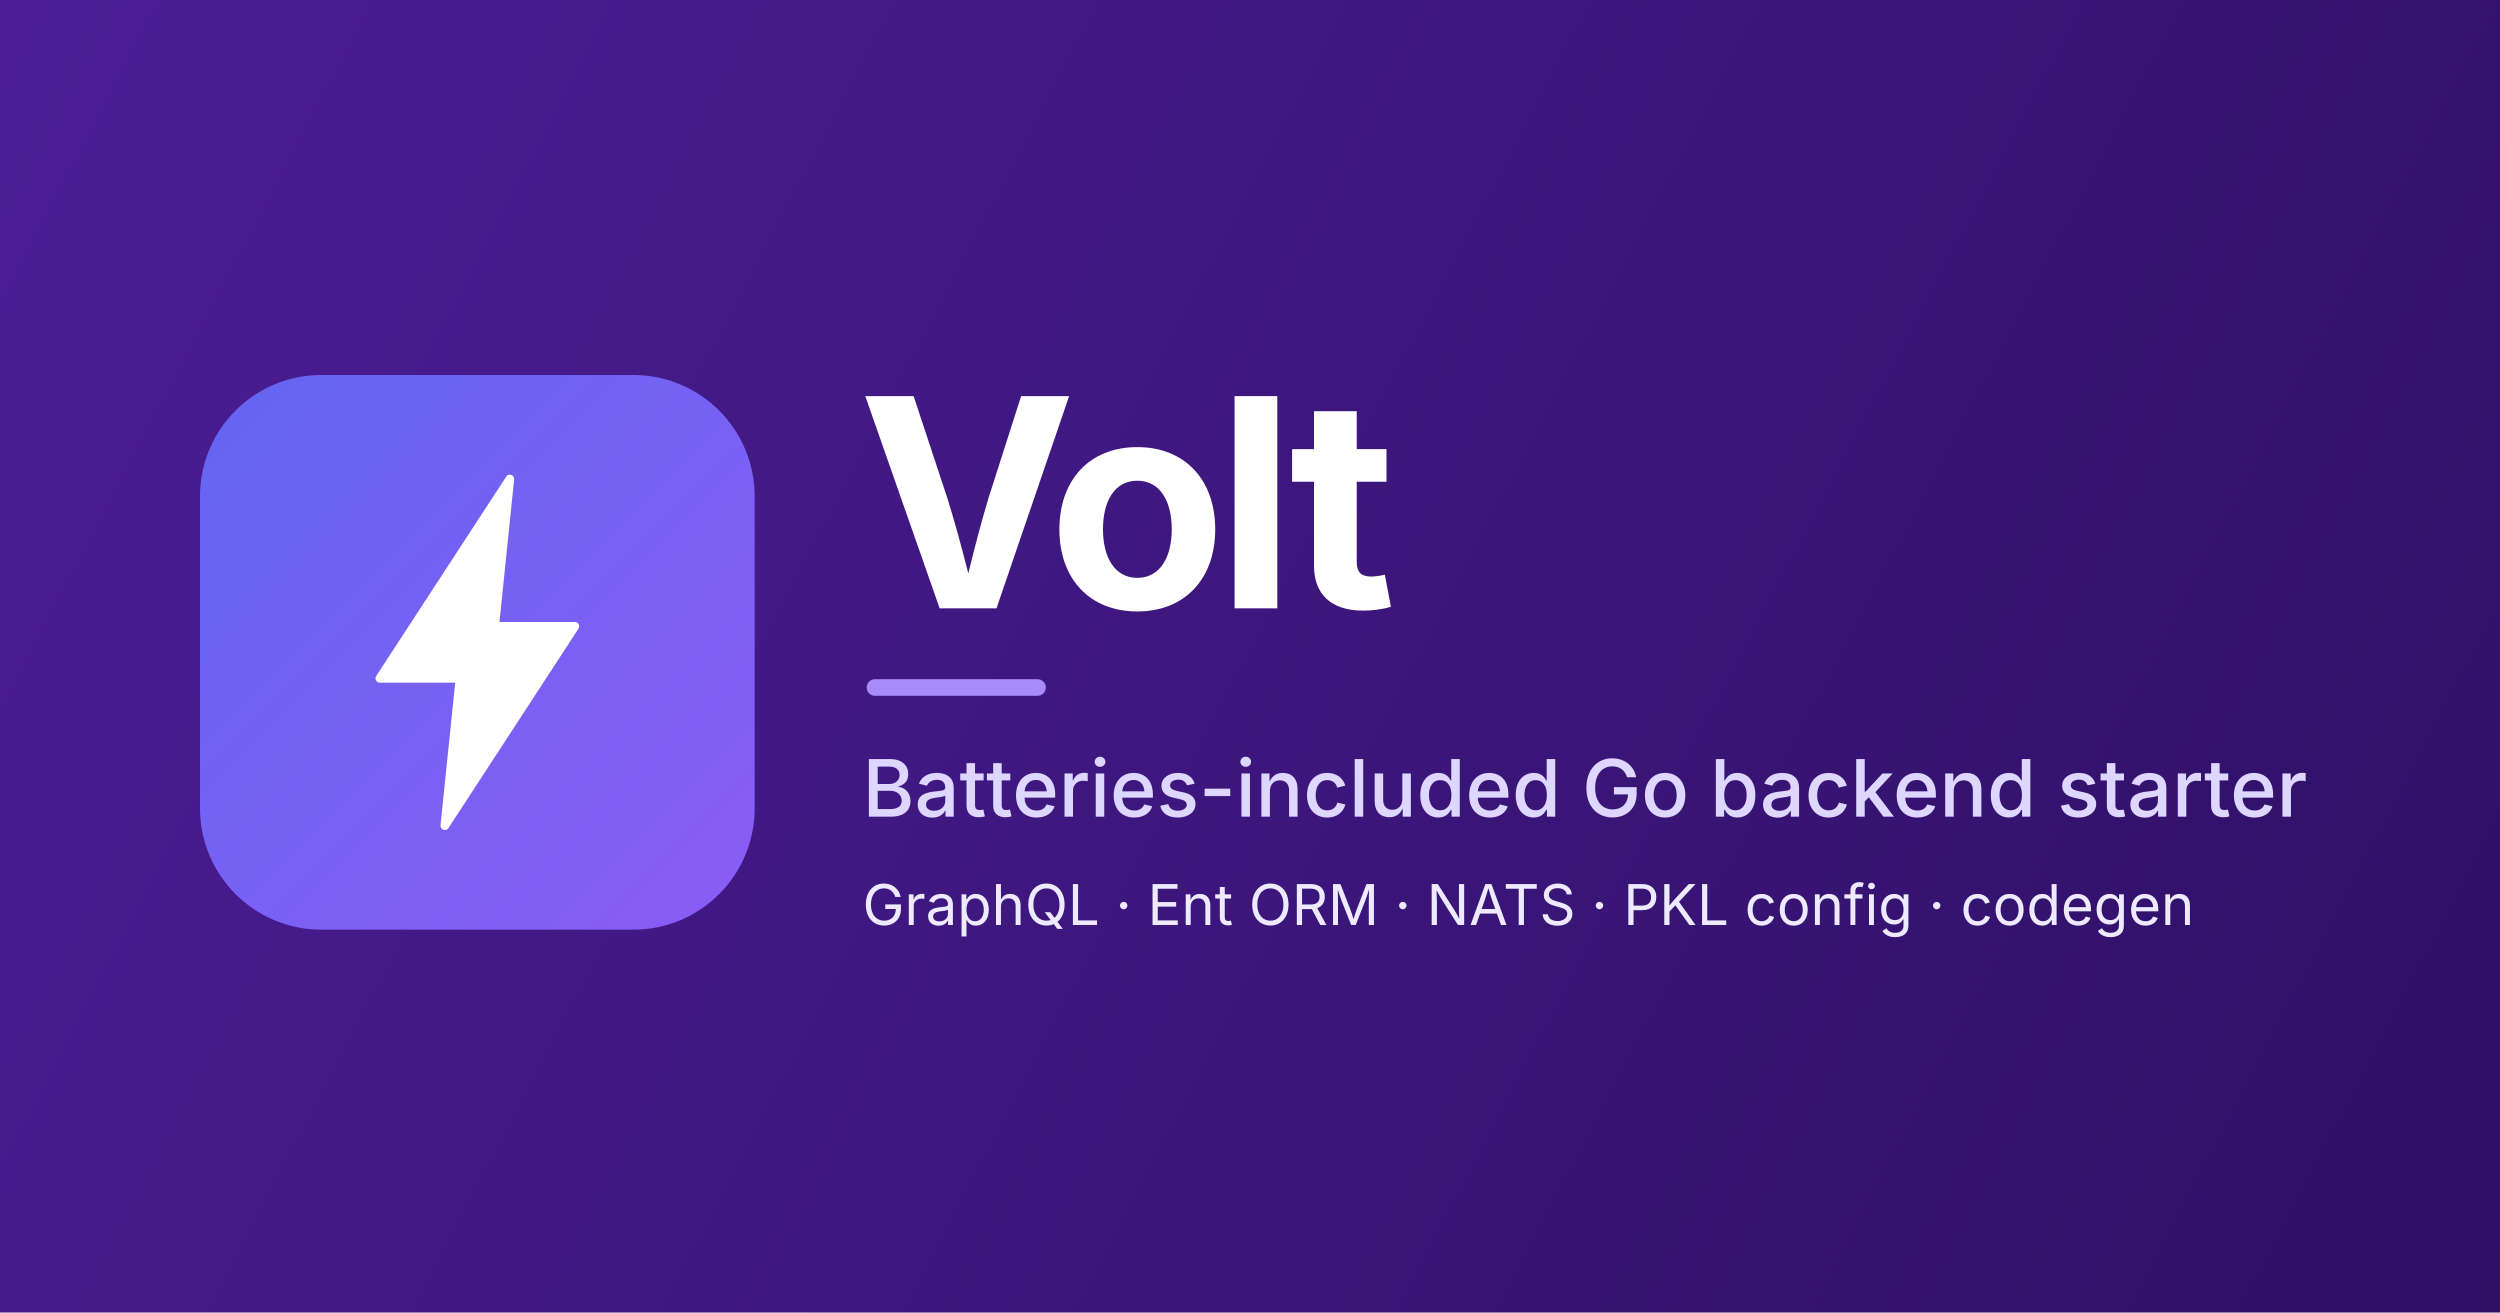
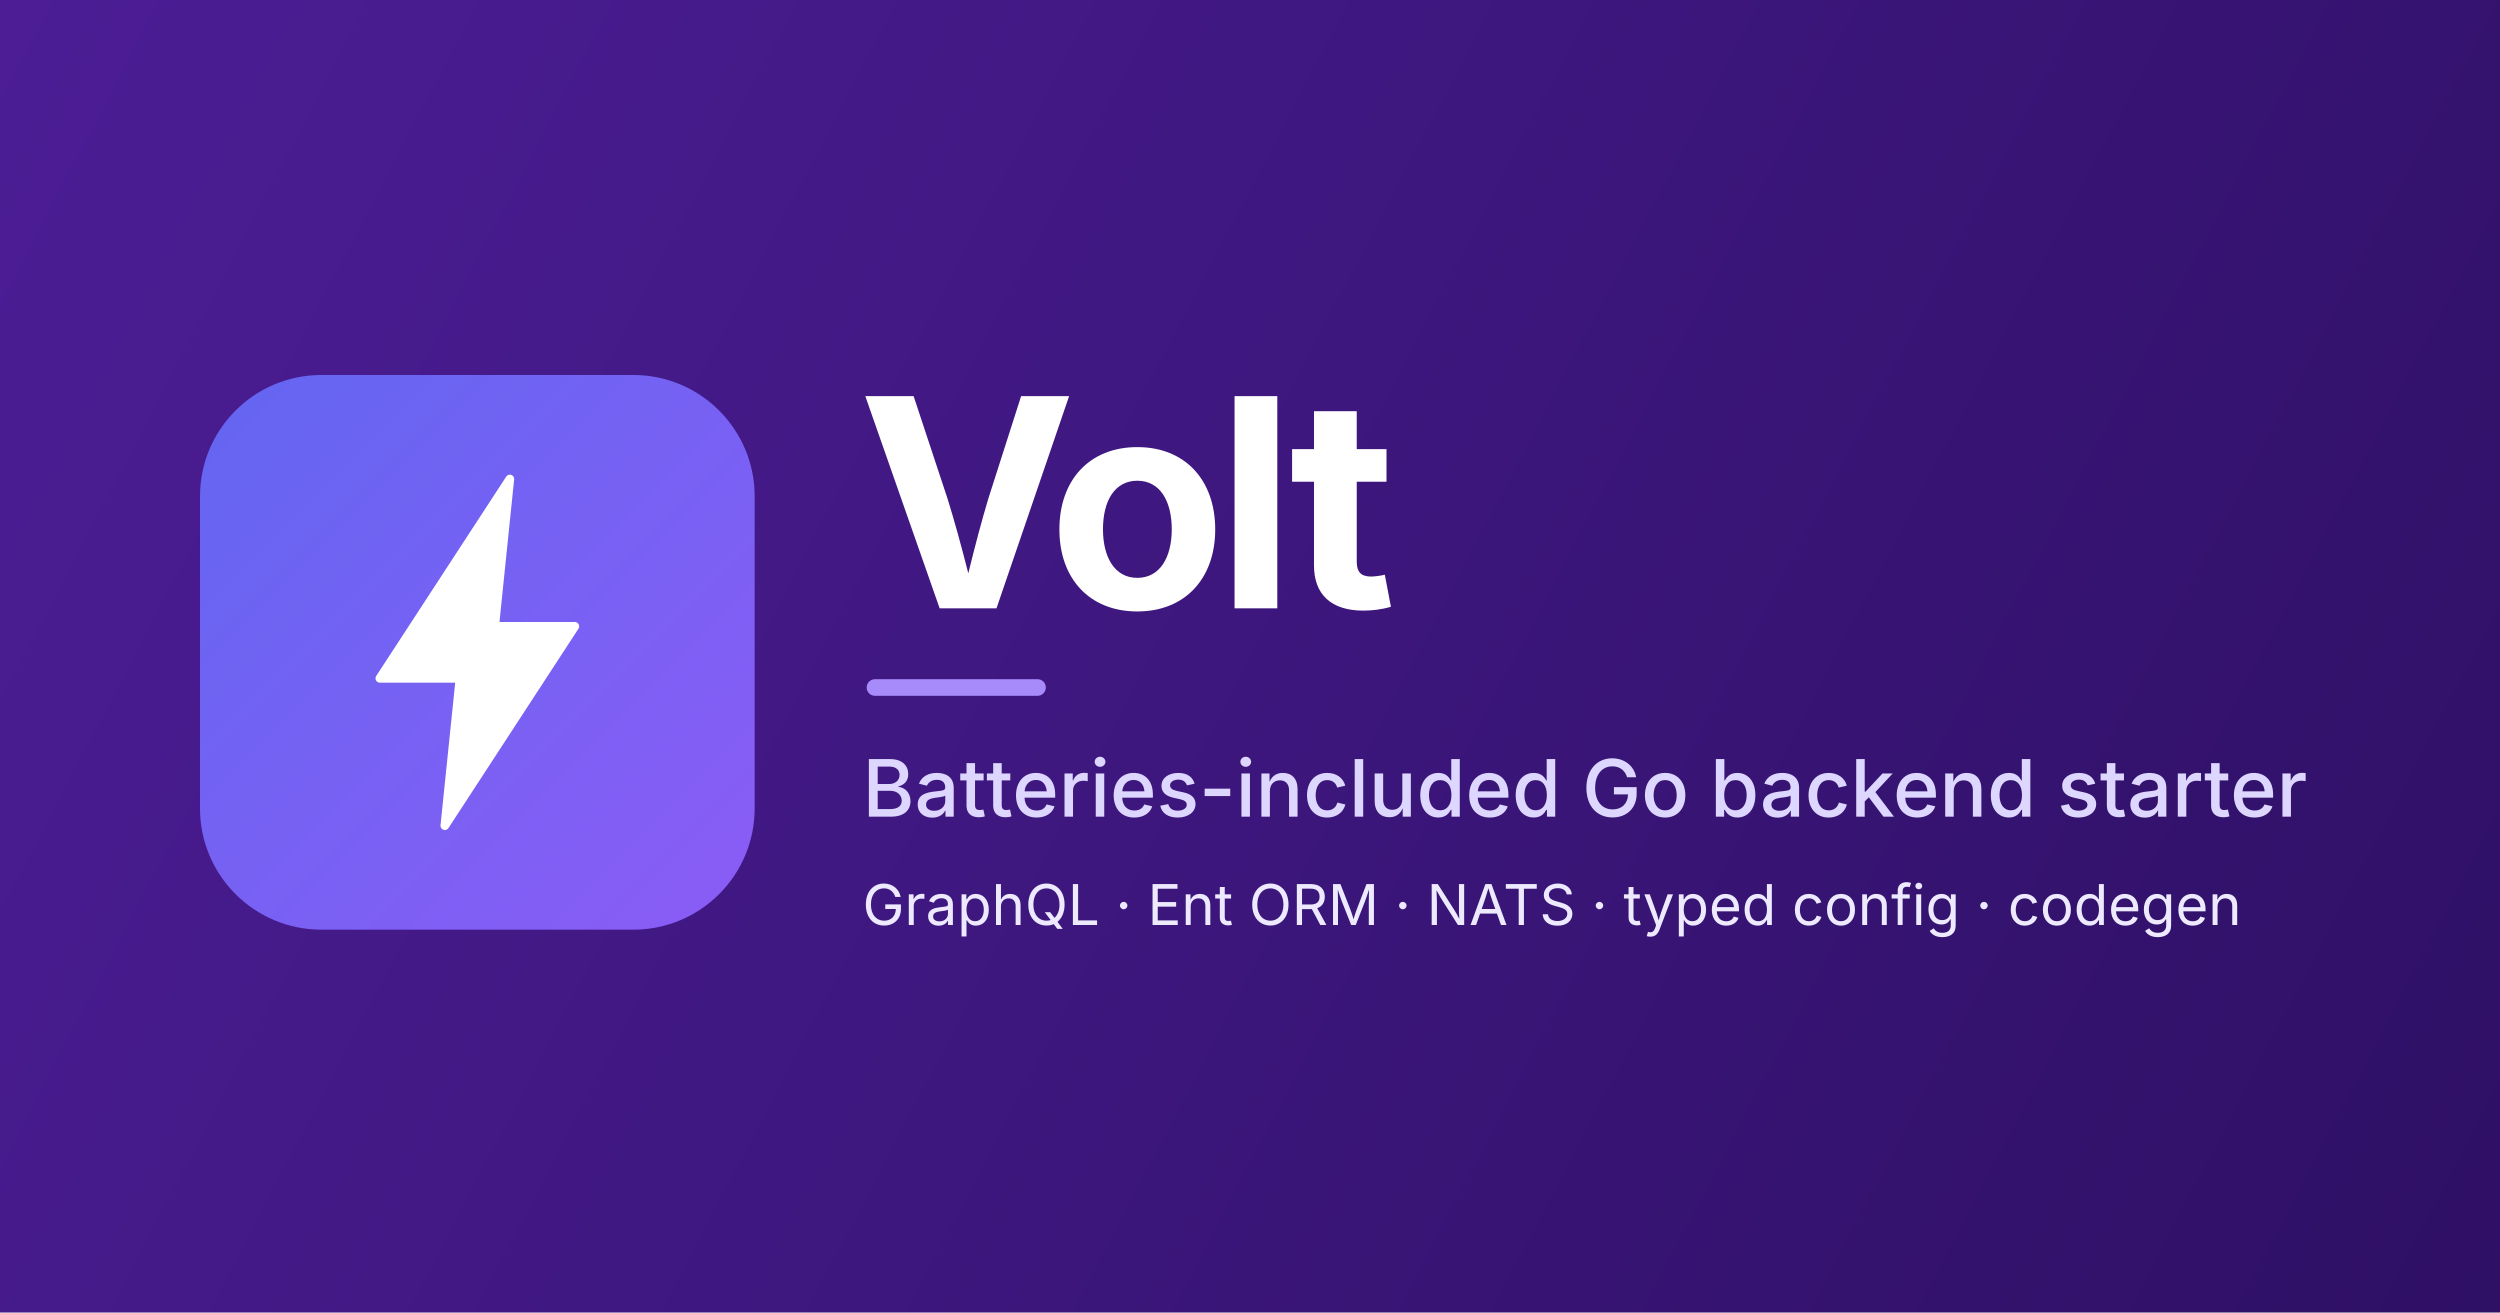
<svg xmlns="http://www.w3.org/2000/svg" width="1200" height="630" viewBox="0 0 1200 630" fill="none" role="img" aria-label="volt">
  <defs>
    <linearGradient id="og-bg" x1="0" y1="0" x2="1200" y2="630" gradientUnits="userSpaceOnUse">
      <stop stop-color="#4C1D95" />
      <stop offset="1" stop-color="#2E1065" />
    </linearGradient>
    <linearGradient id="og-ic" x1="0" y1="0" x2="512" y2="512" gradientUnits="userSpaceOnUse">
      <stop stop-color="#6366F1" />
      <stop offset="1" stop-color="#8B5CF6" />
    </linearGradient>
  </defs>
  <rect width="1200" height="630" fill="url(#og-bg)" />
  <g transform="translate(96,180) scale(0.52)">
    <rect width="512" height="512" rx="112" fill="url(#og-ic)" />
    <path d="M286 96 L166 280 H240 L226 416 L346 232 H272 L286 96 Z" fill="#FFFFFF" stroke="#FFFFFF" stroke-width="8" stroke-linejoin="round" />
  </g>
  <text x="412" y="292" font-family="'Space Grotesk', 'Inter', ui-sans-serif, system-ui, sans-serif" font-size="140" font-weight="700" letter-spacing="-5" fill="#FFFFFF">Volt</text>
  <rect x="416" y="326" width="86" height="8" rx="4" fill="#A78BFA" />
  <text x="414" y="392" font-family="'Space Grotesk', 'Inter', ui-sans-serif, system-ui, sans-serif" font-size="38" font-weight="500" fill="#DDD6FE">Batteries-included Go backend starter</text>
-   <text x="414" y="444" font-family="'Space Grotesk', 'Inter', ui-sans-serif, system-ui, sans-serif" font-size="27" font-weight="400" fill="#EDE9FE">GraphQL · Ent ORM · NATS · PKL config · codegen</text>
+   <text x="414" y="444" font-family="'Space Grotesk', 'Inter', ui-sans-serif, system-ui, sans-serif" font-size="27" font-weight="400" fill="#EDE9FE">GraphQL · Ent ORM · NATS · typed config · codegen</text>
</svg>
